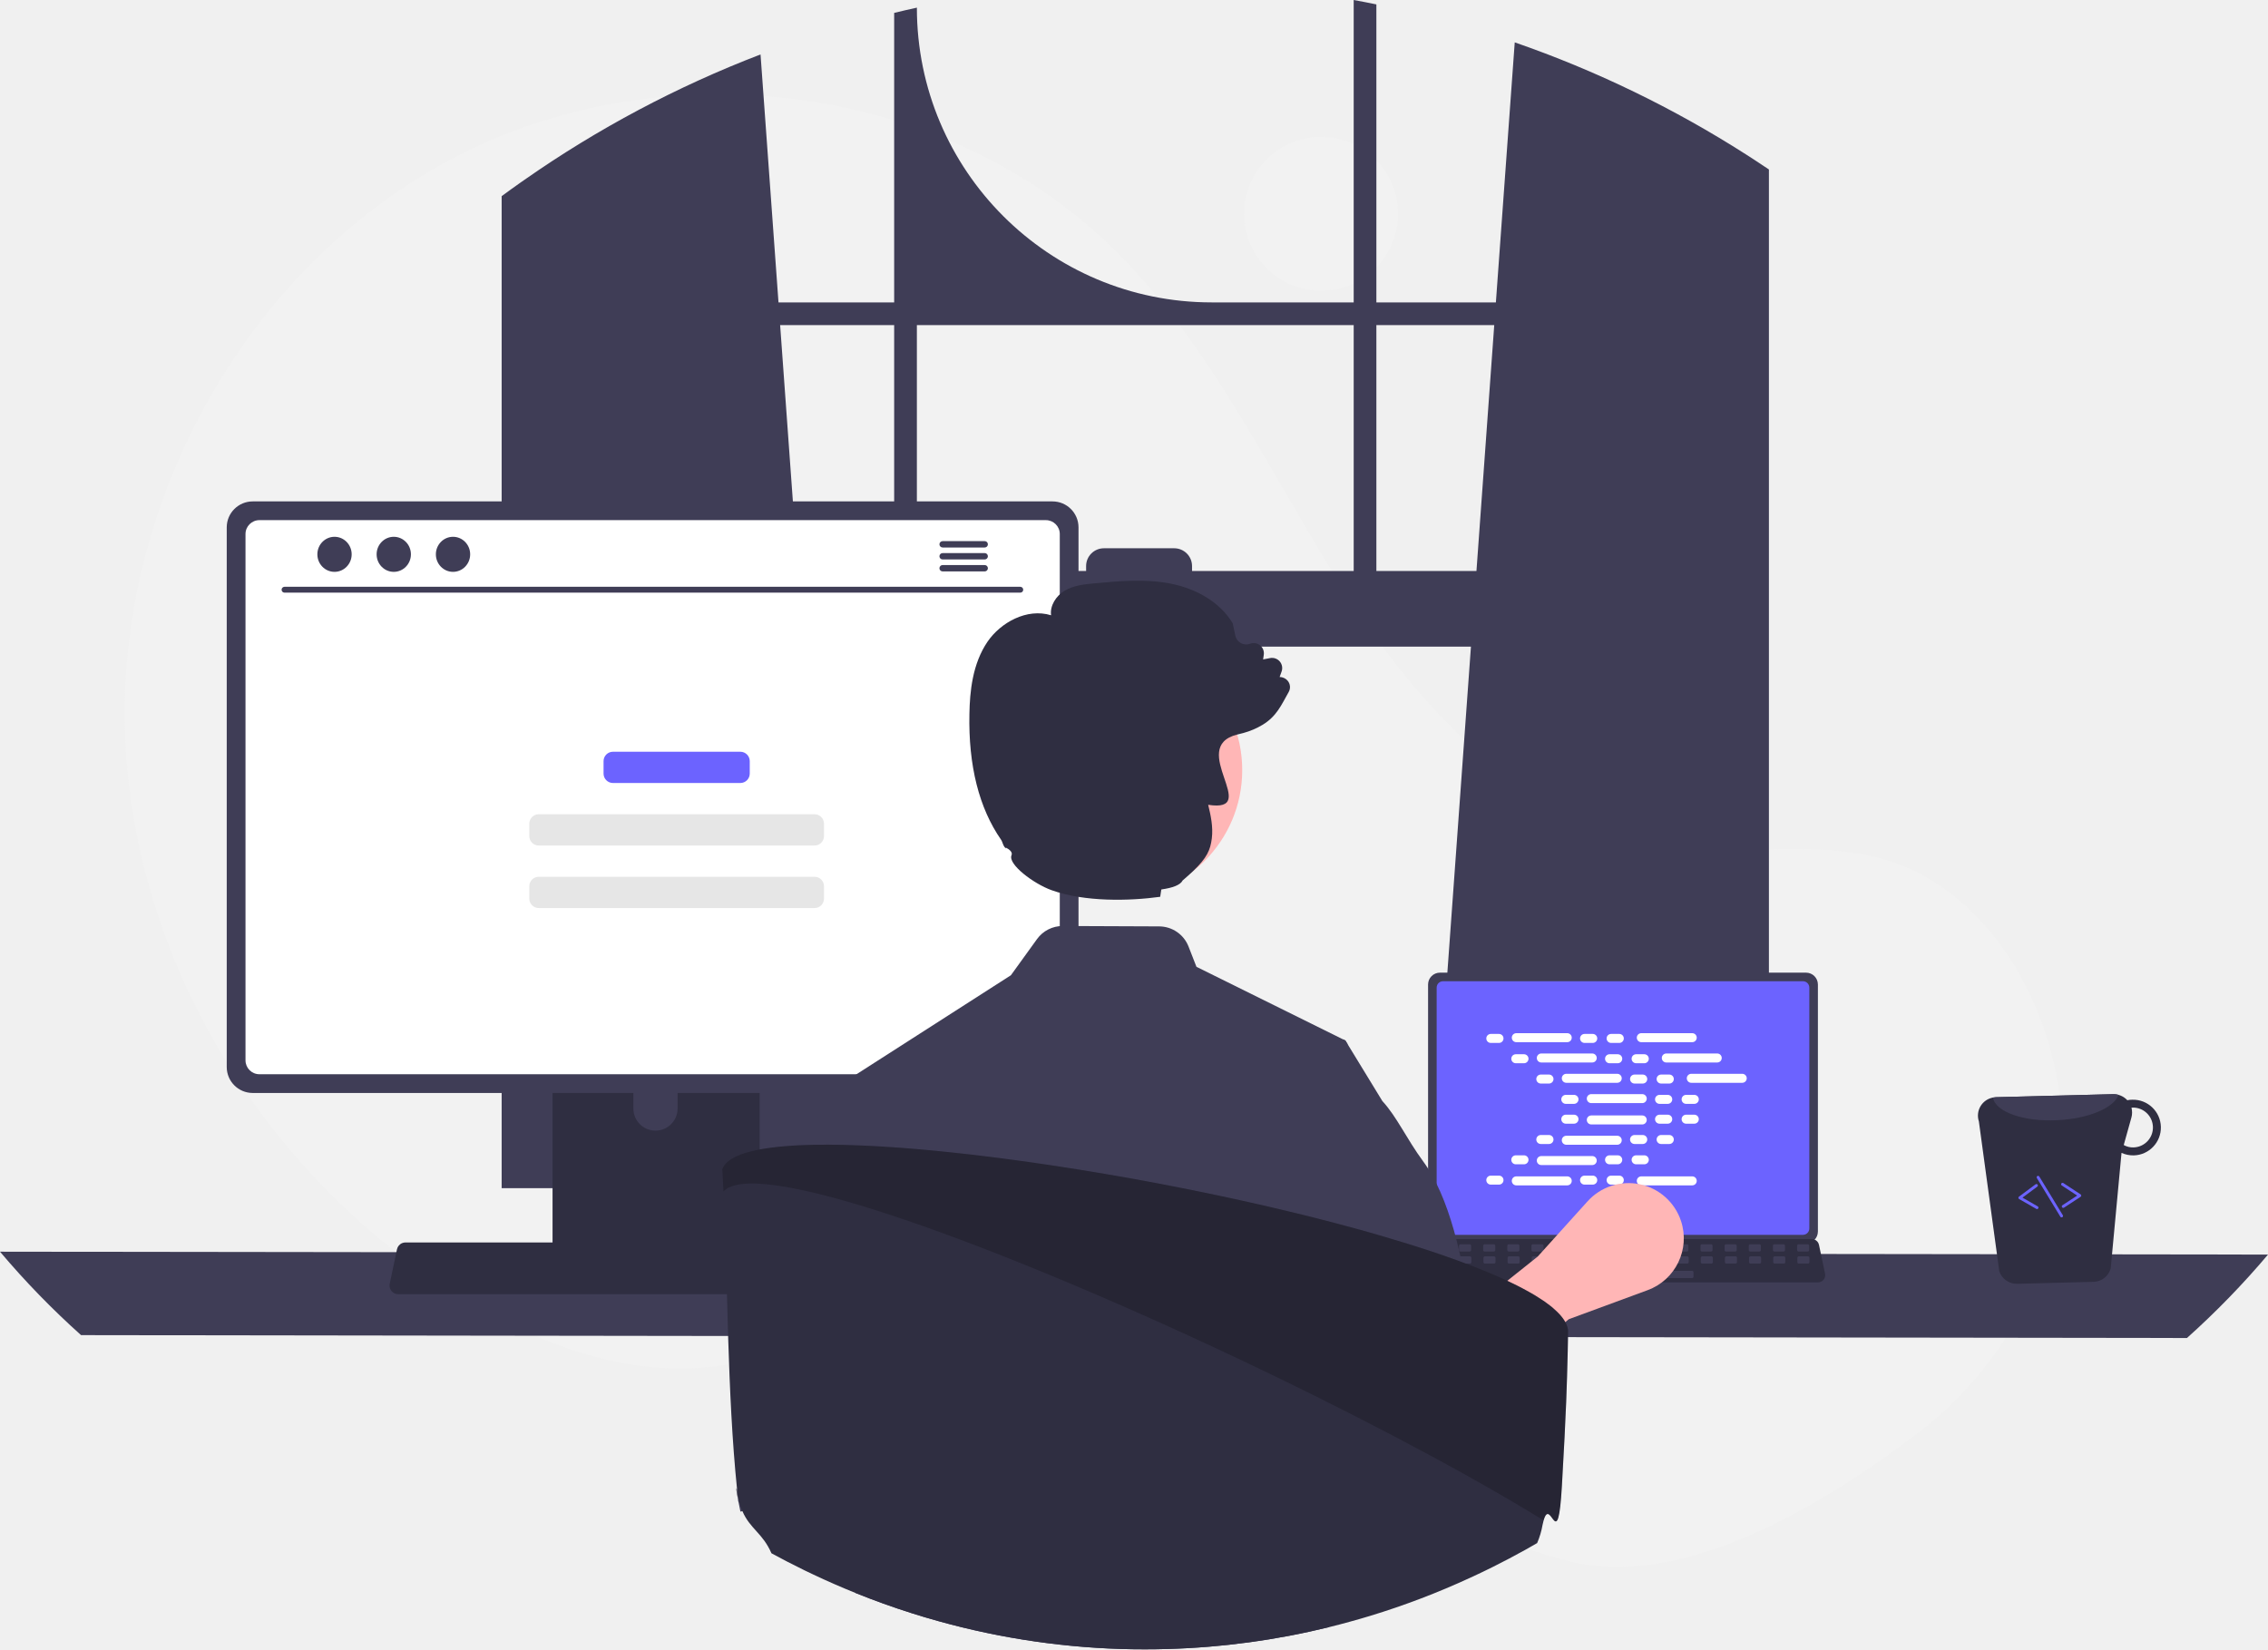
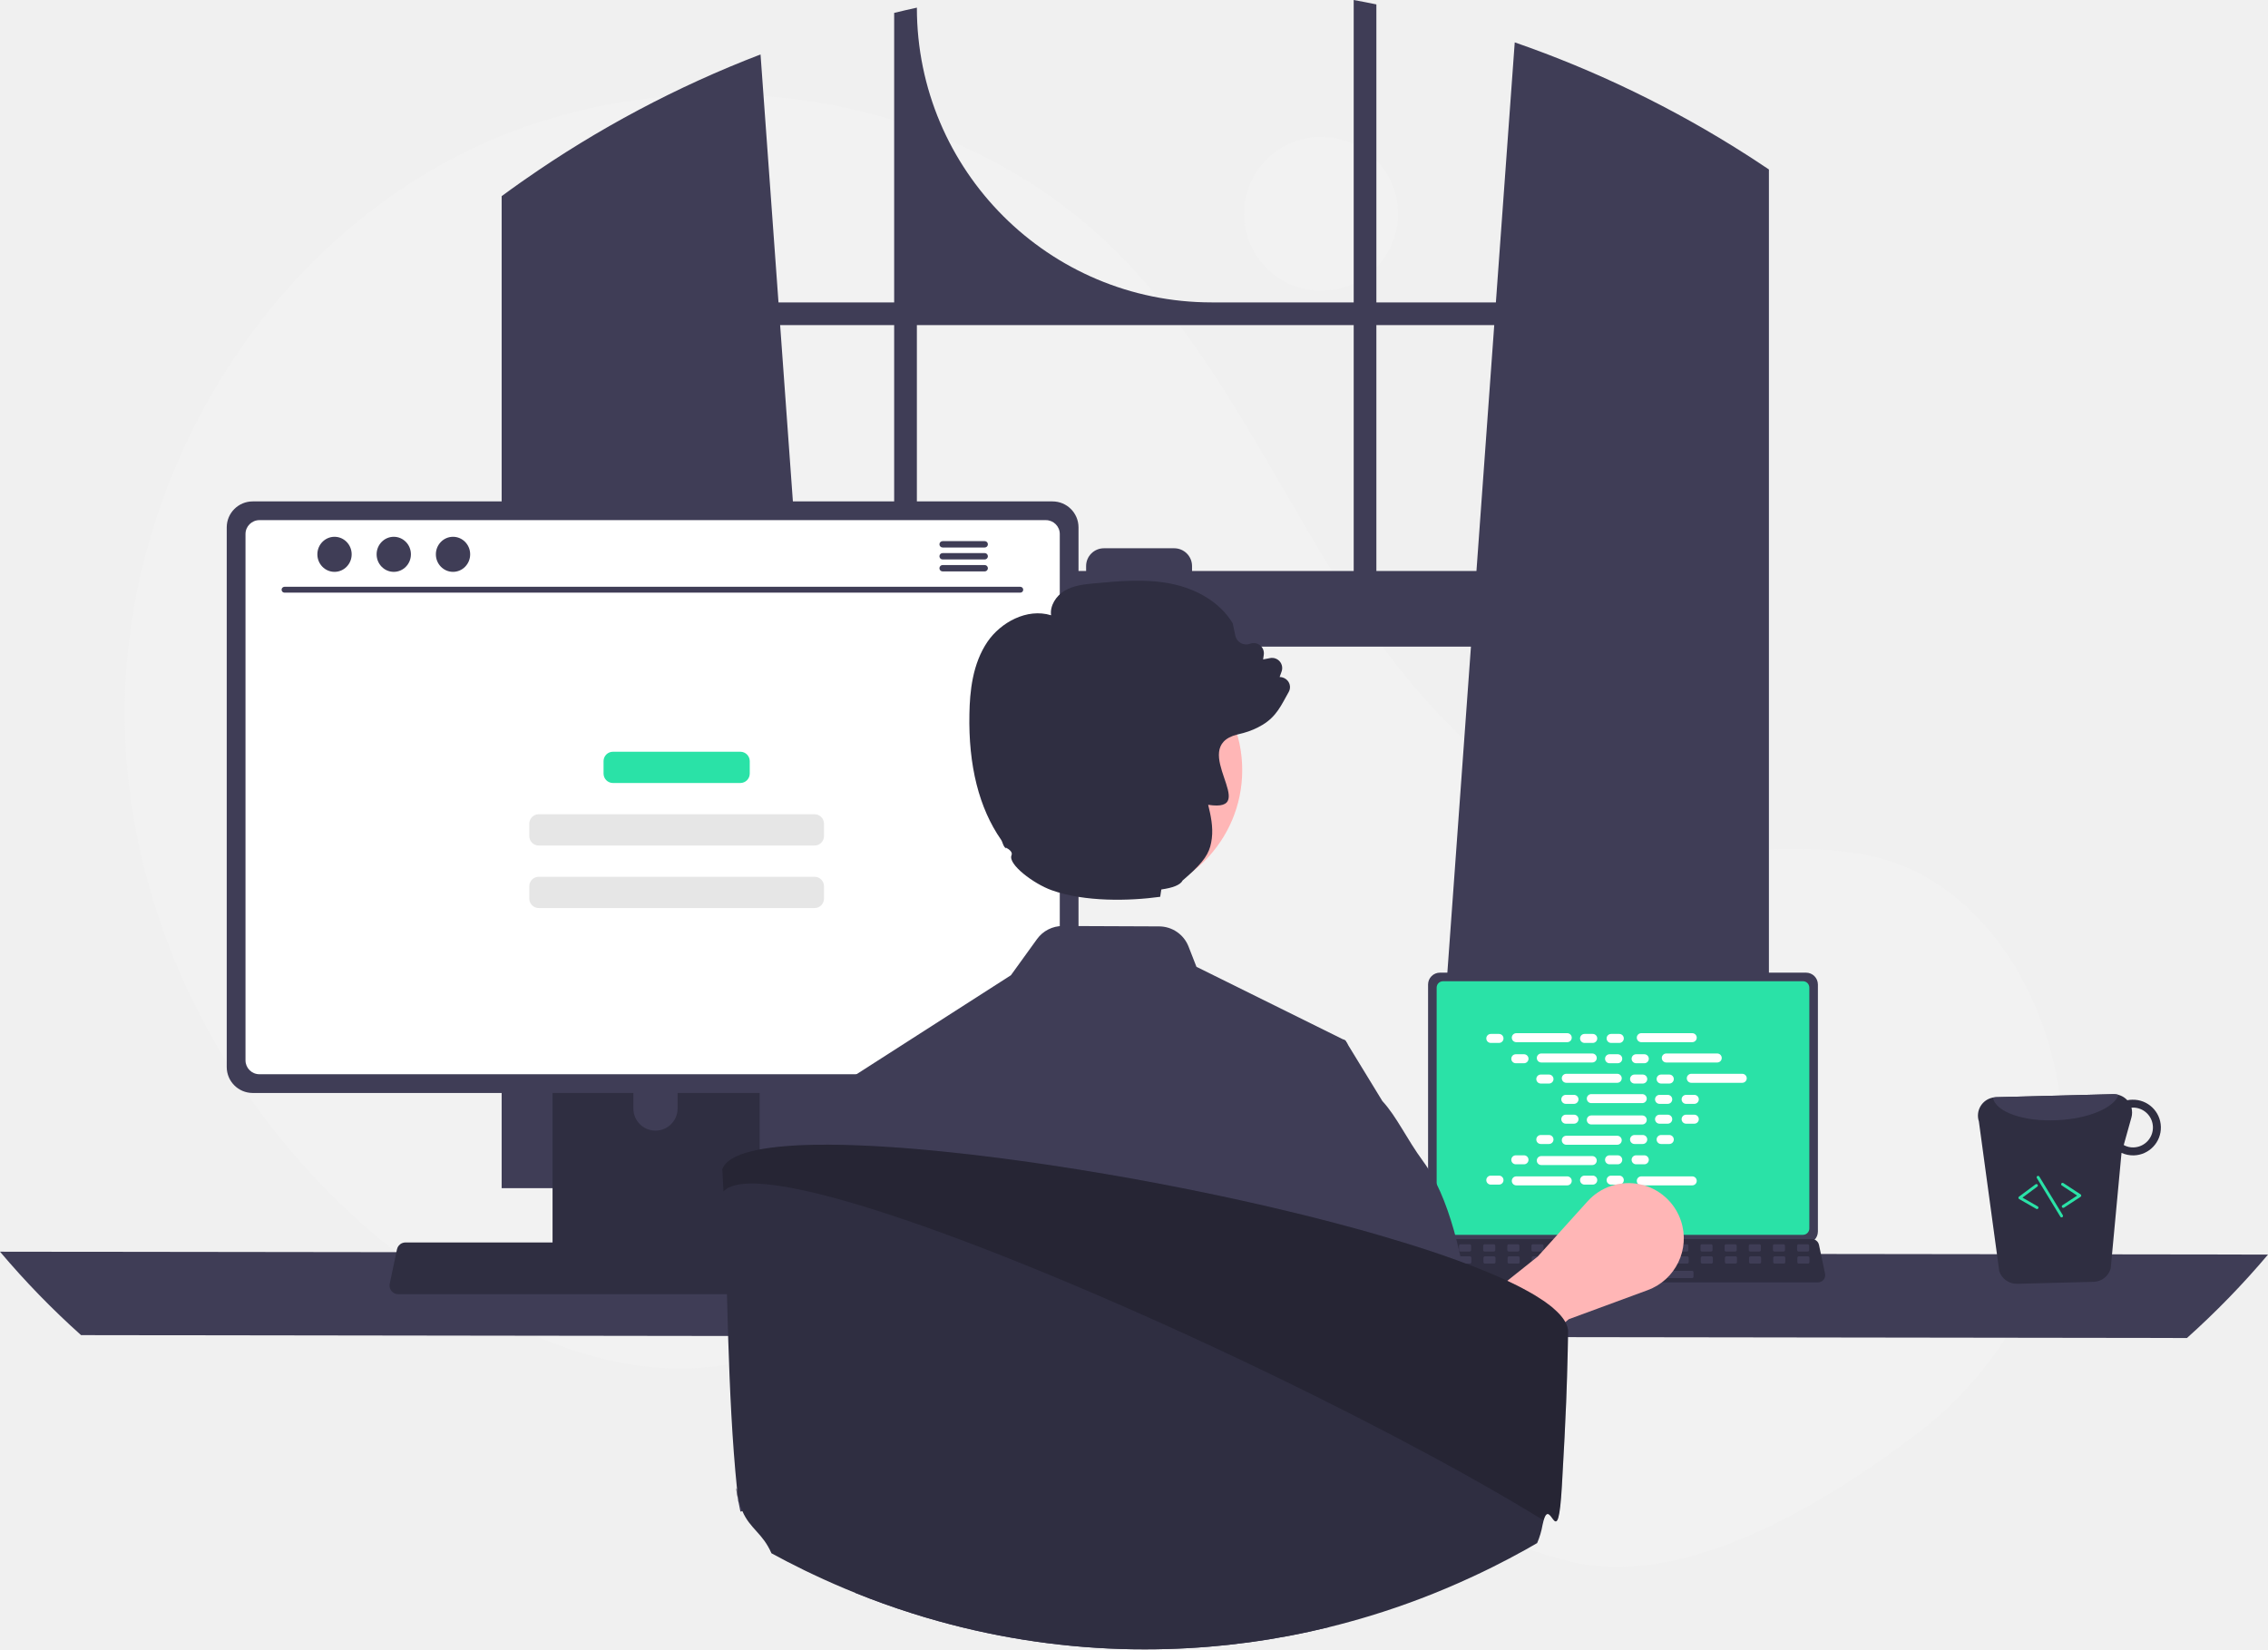
<svg xmlns="http://www.w3.org/2000/svg" data-name="Layer 1" width="786.82" height="572.258" viewBox="0 0 786.82 572.258">
  <circle cx="458.321" cy="74.182" r="26.701" fill="#f2f2f2" />
  <path d="M872.038,661.023c39.688-30.229,58.644-81.025,46.776-129.482q-.442-1.806-.934-3.604c-7.867-28.763-27.332-56.101-55.7-65.291-23.82-7.717-49.82-1.783-74.669-4.851-48.781-6.024-86.601-45.494-113.211-86.819-26.611-41.325-47.062-87.583-82.422-121.724-58.285-56.275-153.362-68.391-225.627-31.76C293.987,254.121,247.955,335.391,249.918,416.386c1.963,80.995,50.046,158.432,119.875,199.517,25.652,15.093,55.321,25.785,84.848,22.044,25.62-3.246,48.899-17.013,74.399-21.1,40.091-6.426,79.927,11.701,114.603,32.824,34.676,21.123,68.17,46.16,107.574,55.952C789.478,715.131,836.881,687.801,872.038,661.023Z" transform="translate(-206.59 -163.8711)" fill="#f2f2f2" />
  <path d="M815.016,219.191c-.87-.58-1.75-1.13-2.62-1.69a380.24,380.24,0,0,0-80.31-38.93l-6.54,90.22h-41.46v-103.39c-2.61-.54-5.24-1.05-7.87-1.53v104.92H626.946A102.27,102.27,0,0,1,524.676,166.521v-0c-2.64.57-5.26,1.18-7.88,1.83v100.44h-40.13l-6.23-86.03a380.858,380.858,0,0,0-81.94,43.53c-.44.3-.88.61-1.31.91-2.21,1.55-4.39,3.13-6.56,4.73v344.19h118.27l-2.09-28.95-11.5-158.95h231.59l-11.5,158.95-2.09,28.95h116.96v-353.45Q817.656,220.901,815.016,219.191Zm-298.22,142.78h-33.39l-6.17-85.3h39.56Zm159.42,0h-56.08v-1.69a6.18,6.18,0,0,0-6.19-6.18h-24.38a6.178,6.178,0,0,0-6.18,6.18v1.69h-58.71v-85.3h151.54Zm7.87,0v-85.3h40.89l-6.17,85.3Z" transform="translate(-206.59 -163.8711)" fill="#3f3d56" />
  <path d="M206.59,598.162a289.003,289.003,0,0,0,28.12,28.95l730.58,1a289.003,289.003,0,0,0,28.12-28.95Z" transform="translate(-206.59 -163.8711)" fill="#3f3d56" />
  <path d="M702.02,505.462v85.704a4.122,4.122,0,0,0,4.119,4.119H833.143a4.122,4.122,0,0,0,4.119-4.119v-85.704a4.124,4.124,0,0,0-4.119-4.115H706.139A4.124,4.124,0,0,0,702.02,505.462Z" transform="translate(-206.59 -163.8711)" fill="#3f3d56" />
-   <path d="M704.999,506.529V590.109a2.205,2.205,0,0,0,2.201,2.201H832.086a2.205,2.205,0,0,0,2.201-2.201V506.529a2.206,2.206,0,0,0-2.201-2.206H707.201A2.206,2.206,0,0,0,704.999,506.529Z" transform="translate(-206.59 -163.8711)" fill="#6c63ff" />
+   <path d="M704.999,506.529V590.109a2.205,2.205,0,0,0,2.201,2.201H832.086a2.205,2.205,0,0,0,2.201-2.201V506.529a2.206,2.206,0,0,0-2.201-2.206H707.201A2.206,2.206,0,0,0,704.999,506.529Z" transform="translate(-206.59 -163.8711)" fill="#2ae2a7" />
  <path d="M699.364,607.881a2.47,2.47,0,0,0,1.943.93H837.299a2.502,2.502,0,0,0,2.446-3.016l-2.111-10.027a2.507,2.507,0,0,0-1.558-1.818,2.425,2.425,0,0,0-.888-.168H703.41a2.424,2.424,0,0,0-.888.168,2.507,2.507,0,0,0-1.558,1.818l-2.111,10.027A2.501,2.501,0,0,0,699.364,607.881Z" transform="translate(-206.59 -163.8711)" fill="#2f2e41" />
  <rect x="830.034" y="595.588" width="4.188" height="2.513" rx="0.488" transform="translate(1457.666 1029.819) rotate(-180)" fill="#3f3d56" />
  <rect x="821.657" y="595.588" width="4.188" height="2.513" rx="0.488" transform="translate(1440.912 1029.819) rotate(-180)" fill="#3f3d56" />
  <rect x="813.28" y="595.588" width="4.188" height="2.513" rx="0.488" transform="translate(1424.158 1029.819) rotate(-180)" fill="#3f3d56" />
  <rect x="804.903" y="595.588" width="4.188" height="2.513" rx="0.488" transform="translate(1407.404 1029.819) rotate(-180)" fill="#3f3d56" />
  <rect x="796.526" y="595.588" width="4.188" height="2.513" rx="0.488" transform="translate(1390.65 1029.819) rotate(-180)" fill="#3f3d56" />
  <rect x="788.149" y="595.588" width="4.188" height="2.513" rx="0.488" transform="translate(1373.896 1029.819) rotate(-180)" fill="#3f3d56" />
  <rect x="779.772" y="595.588" width="4.188" height="2.513" rx="0.488" transform="translate(1357.142 1029.819) rotate(-180)" fill="#3f3d56" />
  <rect x="771.395" y="595.588" width="4.188" height="2.513" rx="0.488" transform="translate(1340.388 1029.819) rotate(-180)" fill="#3f3d56" />
  <rect x="763.018" y="595.588" width="4.188" height="2.513" rx="0.488" transform="translate(1323.634 1029.819) rotate(-180)" fill="#3f3d56" />
  <rect x="754.641" y="595.588" width="4.188" height="2.513" rx="0.488" transform="translate(1306.88 1029.819) rotate(-180)" fill="#3f3d56" />
  <rect x="746.264" y="595.588" width="4.188" height="2.513" rx="0.488" transform="translate(1290.126 1029.819) rotate(-180)" fill="#3f3d56" />
  <rect x="737.887" y="595.588" width="4.188" height="2.513" rx="0.488" transform="translate(1273.372 1029.819) rotate(-180)" fill="#3f3d56" />
  <rect x="729.51" y="595.588" width="4.188" height="2.513" rx="0.488" transform="translate(1256.618 1029.819) rotate(-180)" fill="#3f3d56" />
  <rect x="721.133" y="595.588" width="4.188" height="2.513" rx="0.488" transform="translate(1239.865 1029.819) rotate(-180)" fill="#3f3d56" />
  <rect x="712.756" y="595.588" width="4.188" height="2.513" rx="0.488" transform="translate(1223.111 1029.819) rotate(-180)" fill="#3f3d56" />
  <rect x="704.379" y="595.588" width="4.188" height="2.513" rx="0.488" transform="translate(1206.357 1029.819) rotate(-180)" fill="#3f3d56" />
  <rect x="830.133" y="599.777" width="4.188" height="2.513" rx="0.488" transform="translate(1457.864 1038.196) rotate(-180)" fill="#3f3d56" />
  <rect x="821.756" y="599.777" width="4.188" height="2.513" rx="0.488" transform="translate(1441.11 1038.196) rotate(-180)" fill="#3f3d56" />
  <rect x="813.379" y="599.777" width="4.188" height="2.513" rx="0.488" transform="translate(1424.356 1038.196) rotate(-180)" fill="#3f3d56" />
  <rect x="805.002" y="599.777" width="4.188" height="2.513" rx="0.488" transform="translate(1407.602 1038.196) rotate(-180)" fill="#3f3d56" />
  <rect x="796.625" y="599.777" width="4.188" height="2.513" rx="0.488" transform="translate(1390.848 1038.196) rotate(-180)" fill="#3f3d56" />
  <rect x="788.248" y="599.777" width="4.188" height="2.513" rx="0.488" transform="translate(1374.094 1038.196) rotate(-180)" fill="#3f3d56" />
  <rect x="779.871" y="599.777" width="4.188" height="2.513" rx="0.488" transform="translate(1357.34 1038.196) rotate(-180)" fill="#3f3d56" />
  <rect x="771.494" y="599.777" width="4.188" height="2.513" rx="0.488" transform="translate(1340.586 1038.196) rotate(-180)" fill="#3f3d56" />
  <rect x="763.117" y="599.777" width="4.188" height="2.513" rx="0.488" transform="translate(1323.832 1038.196) rotate(-180)" fill="#3f3d56" />
  <rect x="754.74" y="599.777" width="4.188" height="2.513" rx="0.488" transform="translate(1307.078 1038.196) rotate(-180)" fill="#3f3d56" />
  <rect x="746.363" y="599.777" width="4.188" height="2.513" rx="0.488" transform="translate(1290.324 1038.196) rotate(-180)" fill="#3f3d56" />
  <rect x="737.986" y="599.777" width="4.188" height="2.513" rx="0.488" transform="translate(1273.57 1038.196) rotate(-180)" fill="#3f3d56" />
  <rect x="729.609" y="599.777" width="4.188" height="2.513" rx="0.488" transform="translate(1256.816 1038.196) rotate(-180)" fill="#3f3d56" />
  <rect x="721.232" y="599.777" width="4.188" height="2.513" rx="0.488" transform="translate(1240.062 1038.196) rotate(-180)" fill="#3f3d56" />
  <rect x="712.855" y="599.777" width="4.188" height="2.513" rx="0.488" transform="translate(1223.309 1038.196) rotate(-180)" fill="#3f3d56" />
  <rect x="704.478" y="599.777" width="4.188" height="2.513" rx="0.488" transform="translate(1206.555 1038.196) rotate(-180)" fill="#3f3d56" />
  <rect x="760.604" y="604.803" width="33.508" height="2.513" rx="0.488" transform="translate(1348.126 1048.248) rotate(-180)" fill="#3f3d56" />
  <rect x="515.631" y="358.737" width="5.966" height="3.122" rx="1.561" fill="#fff" />
  <rect x="548.154" y="358.737" width="5.966" height="3.122" rx="1.561" fill="#fff" />
  <rect x="557.369" y="358.737" width="5.966" height="3.122" rx="1.561" fill="#fff" />
  <rect x="524.477" y="358.477" width="20.796" height="3.122" rx="1.561" fill="#fff" />
  <rect x="567.841" y="358.477" width="20.796" height="3.122" rx="1.561" fill="#fff" />
  <rect x="524.304" y="365.784" width="5.966" height="3.122" rx="1.561" fill="#fff" />
  <rect x="556.827" y="365.784" width="5.966" height="3.122" rx="1.561" fill="#fff" />
  <rect x="566.042" y="365.784" width="5.966" height="3.122" rx="1.561" fill="#fff" />
  <rect x="533.15" y="365.523" width="20.796" height="3.122" rx="1.561" fill="#fff" />
  <rect x="576.514" y="365.523" width="20.796" height="3.122" rx="1.561" fill="#fff" />
  <rect x="532.977" y="372.83" width="5.966" height="3.122" rx="1.561" fill="#fff" />
  <rect x="565.5" y="372.83" width="5.966" height="3.122" rx="1.561" fill="#fff" />
  <rect x="574.715" y="372.83" width="5.966" height="3.122" rx="1.561" fill="#fff" />
  <rect x="541.823" y="372.57" width="20.796" height="3.122" rx="1.561" fill="#fff" />
  <rect x="585.187" y="372.57" width="20.796" height="3.122" rx="1.561" fill="#fff" />
  <rect x="541.649" y="379.877" width="5.966" height="3.122" rx="1.561" fill="#fff" />
  <rect x="574.172" y="379.877" width="5.966" height="3.122" rx="1.561" fill="#fff" />
  <rect x="583.387" y="379.877" width="5.966" height="3.122" rx="1.561" fill="#fff" />
  <rect x="550.496" y="379.617" width="20.796" height="3.122" rx="1.561" fill="#fff" />
  <rect x="548.154" y="407.898" width="5.966" height="3.122" rx="1.561" fill="#fff" />
  <rect x="557.369" y="407.898" width="5.966" height="3.122" rx="1.561" fill="#fff" />
  <rect x="567.841" y="408.158" width="20.796" height="3.122" rx="1.561" fill="#fff" />
  <rect x="515.631" y="407.898" width="5.966" height="3.122" rx="1.561" fill="#fff" />
  <rect x="524.477" y="408.158" width="20.796" height="3.122" rx="1.561" fill="#fff" />
  <rect x="524.304" y="400.851" width="5.966" height="3.122" rx="1.561" fill="#fff" />
  <rect x="556.827" y="400.851" width="5.966" height="3.122" rx="1.561" fill="#fff" />
  <rect x="566.042" y="400.851" width="5.966" height="3.122" rx="1.561" fill="#fff" />
  <rect x="533.15" y="401.111" width="20.796" height="3.122" rx="1.561" fill="#fff" />
  <rect x="532.977" y="393.804" width="5.966" height="3.122" rx="1.561" fill="#fff" />
  <rect x="565.5" y="393.804" width="5.966" height="3.122" rx="1.561" fill="#fff" />
  <rect x="574.715" y="393.804" width="5.966" height="3.122" rx="1.561" fill="#fff" />
  <rect x="541.823" y="394.064" width="20.796" height="3.122" rx="1.561" fill="#fff" />
  <rect x="541.649" y="386.758" width="5.966" height="3.122" rx="1.561" fill="#fff" />
  <rect x="574.172" y="386.758" width="5.966" height="3.122" rx="1.561" fill="#fff" />
  <rect x="583.387" y="386.758" width="5.966" height="3.122" rx="1.561" fill="#fff" />
  <rect x="550.496" y="387.018" width="20.796" height="3.122" rx="1.561" fill="#fff" />
  <path d="M711.507,654.353l-13.35-21.102,41.902-33.403,17.295-19.161a19.161,19.161,0,0,1,32.418,6.828h0a19.161,19.161,0,0,1-11.57,23.991l-27.349,10.075Z" transform="translate(-206.59 -163.8711)" fill="#ffb6b6" />
  <path d="M398.28,501.352v102.56h71.85v-102.56a3.448,3.448,0,0,0-2.43-3.3,3.175,3.175,0,0,0-1.03-.16H401.75A3.463,3.463,0,0,0,398.28,501.352Zm28.04,35.24a7.67,7.67,0,0,1,15.34,0v11.9a7.67,7.67,0,0,1-15.34,0Z" transform="translate(-206.59 -163.8711)" fill="#2f2e41" />
  <path d="M398.06,600.632v9.89a1.946,1.946,0,0,0,1.93,1.94h68.43a1.94,1.94,0,0,0,1.93-1.94v-9.89Z" transform="translate(-206.59 -163.8711)" fill="#3f3d56" />
  <path d="M285.25,346.832V534.092a9.007,9.007,0,0,0,9,9h277.5a9.007,9.007,0,0,0,9-9V346.832a9.011,9.011,0,0,0-9-8.99H294.25A9.012,9.012,0,0,0,285.25,346.832Z" transform="translate(-206.59 -163.8711)" fill="#3f3d56" />
  <path d="M291.76,349.162v182.62a4.818,4.818,0,0,0,4.81,4.81H569.44a4.818,4.818,0,0,0,4.81-4.81v-182.62a4.82,4.82,0,0,0-4.81-4.82H296.57A4.821,4.821,0,0,0,291.76,349.162Z" transform="translate(-206.59 -163.8711)" fill="#fff" />
  <path d="M342.4,611.792a2.948,2.948,0,0,0,2.32,1.11h162.34a2.987,2.987,0,0,0,2.92-3.6l-2.52-11.97a2.993,2.993,0,0,0-1.86-2.17,2.895,2.895,0,0,0-1.06-.2H347.23a2.894,2.894,0,0,0-1.06.2,2.992,2.992,0,0,0-1.86,2.17l-2.52,11.97A2.985,2.985,0,0,0,342.4,611.792Z" transform="translate(-206.59 -163.8711)" fill="#2f2e41" />
  <path d="M560.585,369.499H305.261a1.016,1.016,0,0,1,0-2.031H560.585a1.016,1.016,0,0,1,0,2.031Z" transform="translate(-206.59 -163.8711)" fill="#3f3d56" />
  <ellipse cx="116.051" cy="192.33" rx="5.95" ry="6.083" fill="#3f3d56" />
  <ellipse cx="136.607" cy="192.33" rx="5.95" ry="6.083" fill="#3f3d56" />
  <ellipse cx="157.163" cy="192.33" rx="5.95" ry="6.083" fill="#3f3d56" />
  <path d="M548.206,351.622h-14.6a1.105,1.105,0,0,0,0,2.21h14.6a1.105,1.105,0,0,0,0-2.21Z" transform="translate(-206.59 -163.8711)" fill="#3f3d56" />
  <path d="M548.206,355.772h-14.6a1.105,1.105,0,0,0,0,2.21h14.6a1.105,1.105,0,0,0,0-2.21Z" transform="translate(-206.59 -163.8711)" fill="#3f3d56" />
  <path d="M548.206,359.922h-14.6a1.105,1.105,0,0,0,0,2.21h14.6a1.105,1.105,0,0,0,0-2.21Z" transform="translate(-206.59 -163.8711)" fill="#3f3d56" />
  <path d="M900.186,604.972a6.416,6.416,0,0,0,6.183,4.331l26.492-.682a6.329,6.329,0,0,0,5.981-4.657l3.749-40.087a9.794,9.794,0,0,0,4.238.871,9.661,9.661,0,1,0-.485-19.317,8.184,8.184,0,0,0-1.736.181,6.548,6.548,0,0,0-4.874-2.103l-40.751,1.052a5.853,5.853,0,0,0-1.005.125,6.365,6.365,0,0,0-4.873,8.265Zm43.173-43.817,2.668-9.553a6.506,6.506,0,0,0,.02-3.375c.129-0.0.244-.062.373-.062a6.91,6.91,0,0,1,.324,13.817A6.505,6.505,0,0,1,943.359,561.156Z" transform="translate(-206.59 -163.8711)" fill="#2f2e41" />
  <path d="M897.978,544.686c.868,4.964,10.629,8.454,22.366,7.847,10.793-.497,19.617-4.287,21.234-8.778a6.025,6.025,0,0,0-1.844-.246l-40.751,1.052A5.853,5.853,0,0,0,897.978,544.686Z" transform="translate(-206.59 -163.8711)" fill="#3f3d56" />
-   <path d="M922.494,582.944a.497.497,0,0,0,.151-.066l5.753-3.766a.499.499,0,0,0,0-.836l-5.98-3.917a.5.5,0,1,0-.548.836l5.341,3.498-5.114,3.348a.5.5,0,0,0,.396.903Z" transform="translate(-206.59 -163.8711)" fill="#6c63ff" />
-   <path d="M913.408,583.363a.5.5,0,0,0,.126-.918l-5.303-3.04,5.126-3.807a.5.5,0,1,0-.596-.802l-5.739,4.263a.5.5,0,0,0,.049.835l5.965,3.42A.5.5,0,0,0,913.408,583.363Z" transform="translate(-206.59 -163.8711)" fill="#6c63ff" />
-   <path d="M921.922,586.244a.482.482,0,0,0,.137-.058.5.5,0,0,0,.168-.687l-8.155-13.408a.5.5,0,0,0-.854.521l8.155,13.408A.5.5,0,0,0,921.922,586.244Z" transform="translate(-206.59 -163.8711)" fill="#6c63ff" />
-   <rect x="209.385" y="260.827" width="50.719" height="10.846" rx="3.264" fill="#6c63ff" />
+   <path d="M922.494,582.944a.497.497,0,0,0,.151-.066l5.753-3.766a.499.499,0,0,0,0-.836l-5.98-3.917a.5.5,0,1,0-.548.836l5.341,3.498-5.114,3.348a.5.5,0,0,0,.396.903Z" transform="translate(-206.59 -163.8711)" fill="#2ae2a7" />
+   <path d="M913.408,583.363a.5.5,0,0,0,.126-.918l-5.303-3.04,5.126-3.807a.5.5,0,1,0-.596-.802l-5.739,4.263a.5.5,0,0,0,.049.835l5.965,3.42A.5.5,0,0,0,913.408,583.363Z" transform="translate(-206.59 -163.8711)" fill="#2ae2a7" />
+   <path d="M921.922,586.244a.482.482,0,0,0,.137-.058.5.5,0,0,0,.168-.687l-8.155-13.408a.5.5,0,0,0-.854.521l8.155,13.408A.5.5,0,0,0,921.922,586.244Z" transform="translate(-206.59 -163.8711)" fill="#2ae2a7" />
+   <rect x="209.385" y="260.827" width="50.719" height="10.846" rx="3.264" fill="#2ae2a7" />
  <rect x="183.626" y="282.519" width="102.236" height="10.846" rx="3.264" fill="#e6e6e6" />
  <rect x="183.626" y="304.21" width="102.236" height="10.846" rx="3.264" fill="#e6e6e6" />
  <path d="M497.301,540.717l.217.684.011.023,6.525,19.838,7.506,22.861,14.123,42.961.137,6.673v.023l1.049,53.684-2.909,7.278,3.274,11.932s-1.506-18.037-9.582-7.679c-4.574,5.886-9.925,11.91-14.317,17.556q9.6,3.884,19.507,7.027c1.426.456,2.863.89,4.301,1.323q.462.137.924.274a266.863,266.863,0,0,0,67.351,10.826c1.186.034,2.35.057,3.479.08.399.011.787.023,1.175.023,1.278.011,2.544.023,3.822.023q3.867,0,7.7-.114a266.853,266.853,0,0,0,56.091-7.586c-.125-7.586-.468-16.45-.958-25.918-.228-4.643-5.35-9.674-5.658-14.533-.217-3.65,4.381-7.084,4.141-10.792-1.551-22.827-3.491-14.064-4.928-30.229q-.222-2.379-.411-4.552c-.924-10.381-1.563-16.872-1.563-16.872l6.137-38.683,9.639-60.734-.742-1.221-.833-.411-50.844-25.165-2.761-7.073a10.979,10.979,0,0,0-10.141-6.947l-33.493-.137a10.931,10.931,0,0,0-8.909,4.529l-9.069,12.56Z" transform="translate(-206.59 -163.8711)" fill="#3f3d56" />
  <path d="M533.407,617.525,525.82,633.758l-5.179,11.088-8.909,46.646-4.46,4.734L503.45,679.467l-39.998,8.881c-1.312-7.29-.351.247-1.161-7.75.228-.228.468-.456.707-.685.639-.593,1.175-1.152,1.164-1.688-.456-27.584.913-74.526,12.343-102.966a60.053,60.053,0,0,1,7.027-13.107c.228-.308.445-.616.662-.924,5.27-7.381,8.601-14.647,13.324-19.815v-.011a.53.53,0,0,0,.08-.08.157.157,0,0,0,.046-.034l32.443-17.203,1.392,39.105.992,28.109Z" transform="translate(-206.59 -163.8711)" fill="#3f3d56" />
  <path d="M650.391,622.135l9.476,20.275,3.307,7.061,8.907,46.642,4.446,4.723,3.83-16.755,1.8-.369,32.459-6.722,9.461,30.046a17.984,17.984,0,0,0-3.261-22.506c-.646-.585-1.184-1.154-1.169-1.692.538-32.443-1.446-91.684-19.367-116.066-5.692-7.738-9.107-15.445-14.076-20.829-.015-.015-.015-.031-.031-.031L674.081,526.114l-.738-1.215-.831-.415Z" transform="translate(-206.59 -163.8711)" fill="#3f3d56" />
  <circle id="a657ec4b-47ce-4d2a-9c58-81a811696ca9" data-name="Ellipse 5" cx="386.397" cy="267.201" r="44.558" fill="#ffb6b6" />
  <path d="M653.212,399.948a3.759,3.759,0,0,0-2.69-1.19l.67-1.86a3.528,3.528,0,0,0-3.96-4.7l-2.44.47.23-1.63a3.534,3.534,0,0,0-4.73-3.82,3.766,3.766,0,0,1-3.24-.23,3.846,3.846,0,0,1-1.92-2.61l-.85-4.1-.09-.22c-4.14-6.9-12.1-11.92-21.84-13.76-8.67-1.65-17.56-.81-26.13-.02-3.4.32-7.24.68-10.44,2.64-2.72,1.68-5.02,5.04-4.55,8.43-8.45-2.59-17.51,2.58-22,9.1-5.32,7.76-6.19,17.48-6.33,25.08-.38,17.98,3.33,32.69,11,43.73.56.8.7,2.47,1.81,3.03l-.23-.37c1.24.62,2.5,1.62,2.03,2.69-1.35,3.08,7.62,9.89,13.94,12.14,11.53,4.11,26.86,3.76,37.64,2.28l.38-2.55c3.89-.53,6.63-1.54,7.4-3.12,1.36-1.16,2.52-2.2,3.53-3.16l.01-.01c.02-.02.06-.05.08-.07,4.87-4.67,6-7.33,6.51-11.38.49-3.97-.38-8-1.27-11.63,18.74,2.9-7.38-19.96,10.08-24.38a5.434,5.434,0,0,1,.61-.15c.51-.12,1.02-.24,1.51-.38a26.448,26.448,0,0,0,6.72-2.87c4.88-2.97,6.49-6.91,9.01-11.35A3.427,3.427,0,0,0,653.212,399.948Z" transform="translate(-206.59 -163.8711)" fill="#2f2e41" />
  <path d="M750.582,625.308c-.01,1.75-.03,4.2-.11,7.23q-.015.63-.03,1.29c-.13,5.57-.26,10.24-.47,15.43-.01.36-.02.71-.04,1.07-.28,7.24-.72,15.67-1.48,29.02-1.41,24.66-3.87,3.39-6.34,12.04-.12.43-.25.94-.37,1.54a27.916,27.916,0,0,1-1.88,6.33c-1.31.78-2.66,1.53-3.99,2.28-3.79,2.11-7.64,4.14-11.52,6.07-2.18,1.08-4.37,2.14-6.57,3.16-.35.16-.69.32-1.03.47a270.887,270.887,0,0,1-34.75,13.26c-2.32.7-4.63,1.38-6.97,2.01-2.44.68-4.88,1.32-7.35,1.92a266.893,266.893,0,0,1-56.09,7.59c-2.55.08-5.12.11-7.7.11-1.28,0-2.54-.01-3.82-.02-.39,0-.78-.01-1.17-.02-1.13-.03-2.3-.05-3.48-.08a266.663,266.663,0,0,1-67.35-10.83l-.93-.27c-1.44-.44-2.87-.87-4.3-1.33q-9.9-3.135-19.51-7.02-7.335-2.955-14.5-6.34a.339.339,0,0,1-.12-.06c-1-.46-2.01-.94-3.01-1.43-.13-.07-.27-.14-.41-.21q-5.595-2.73-11.07-5.72c-3.07-7.05-7.39-8.4-10.07-14.6a25.874,25.874,0,0,1-1.68-5.74c0-.02-.01-.04-.01-.07.28,3.72-1.19-6.6-.01-.04-.01-.12-.02-.25-.03-.4-.03-.36-.07-.8-.13-1.35-3.43-33.49-3.21-71.79-4.7-103.35q-.15-3.06-.31-5.86c-.03-.62-.07-1.23-.11-1.83.07-.18.15-.37.24-.55a1.002,1.002,0,0,1,.07-.15,1.623,1.623,0,0,1,.1-.18c.02-.03.05-.07.07-.1a.917.917,0,0,1,.05-.1c.09-.14.19-.29.3-.43.05-.06.09-.11.14-.16a.808.808,0,0,1,.12-.14.637.637,0,0,1,.11-.13c.04-.04.08-.09.13-.14a.302.302,0,0,1,.08-.08,2.033,2.033,0,0,1,.26-.25,9.624,9.624,0,0,1,1.14-.9c.14-.09.29-.18.43-.28a19.135,19.135,0,0,1,3.17-1.52c.38-.14.76-.27,1.17-.41.15-.04.29-.09.44-.14.22-.07.44-.14.67-.19,1.14-.34,2.37-.63,3.7-.9.16-.03.33-.06.5-.1.24-.05.49-.09.74-.13.34-.06.69-.12,1.04-.18,2.97-.47,6.34-.82,10.06-1.05q.525-.03,1.05-.06c.41-.02.82-.04,1.24-.06.35-.02.71-.03,1.07-.04.35-.02.71-.03,1.08-.04,1.01-.03,2.05-.06,3.11-.08,3.02-.06,6.2-.04,9.54.03,1.55.04,3.13.08,4.75.15.11,0,.21.01.31.01,1.41.05,2.83.11,4.29.19,1.02.05,2.05.1,3.08.16.97.06,1.95.12,2.94.19.77.04,1.54.1,2.32.15.66.05,1.32.1,1.98.14l.9.06c.49.04.98.07,1.48.12,1.1.09,2.2.18,3.32.27,1.11.1,2.24.2,3.37.3s2.27.21,3.41.32c.12.01.23.02.34.03,1.04.11,2.08.21,3.13.32.24.02.49.04.73.07,1.001.101,2.022.218,3.032.326.31.033.618.066.929.1.791.086,1.572.161,2.368.254,1.05.12,2.12.23,3.16.37.81.09,1.62.18,2.43.28,1.27.15,2.56.31,3.85.48.49.06.98.12,1.47.19,3.68.46,7.4.97,11.18,1.5,5.73.81,11.55,1.69,17.41,2.64q8.805,1.425,17.71,3.01c1.5.27,3,.54,4.51.82q1.02.195,2.04.39c1.16.21,2.32.43,3.48.65,1.16.22,2.32.44,3.48.67,1.38.27,2.77.54,4.15.81,9.09,1.8,18.13,3.72,26.95,5.73,1.45.33,2.9.67,4.34,1q4.32,1.005,8.56,2.04c.78.18,1.55.37,2.32.56,1.92.48,3.84.96,5.73,1.45l.33.09c1.39.34,2.75.69,4.11,1.05q4.815,1.26,9.47,2.55,3.09.855,6.11,1.73c3.01.87,5.96,1.75,8.83,2.64.71.22,1.42.44,2.12.65,2.1.65,4.17,1.31,6.18,1.97,1.6.52,3.16,1.05,4.7,1.58q2.31.795,4.53,1.59c.95.34,1.89.7,2.83,1.04,1.35.5,2.68,1,3.98,1.5.4.15.79.31,1.18.46.25.11.49.2.73.3.47.19.95.37,1.41.56.47.18.93.37,1.39.57.45.18.91.37,1.35.56.45.18.89.37,1.33.57.37.15.73.31,1.08.47.71.31,1.42.62,2.11.94.34.16.68.31,1.02.47l.78.36c.11.06.22.11.33.16.25.12.51.25.76.37.58.27,1.15.56,1.71.83.75.38,1.48.76,2.18,1.13.71.38,1.4.76,2.06,1.13.11.06.21.12.32.18.15.08.3.17.45.25.51.29,1,.59,1.49.88.96.59,1.87,1.17,2.72,1.75.19.13.37.26.56.38.63.45,1.23.89,1.79,1.34,0,.01,0,.01.01.01.19.14.37.29.55.43.15.14.31.26.46.4.52.45,1,.88,1.44,1.32a5.667,5.667,0,0,1,.42.43,1.208,1.208,0,0,1,.16.16c.2.2.38.4.55.6a.553.553,0,0,1,.07.09c.24.28.46.56.67.84.1.14.21.28.3.42.12.17.24.35.34.52.09.14.17.29.25.43a7.257,7.257,0,0,1,.54,1.13,5.241,5.241,0,0,1,.27.82A5.844,5.844,0,0,1,750.582,625.308Z" transform="translate(-206.59 -163.8711)" fill="#2f2e41" />
  <path d="M750.582,625.308c-.01,1.75-.03,4.2-.11,7.23-.01.42-.03.85-.04,1.29-.1,4.25-.25,9.5-.46,15.43-.01.36-.02.71-.04,1.07-.28,7.24-.72,15.67-1.48,29.02-1.41,24.66-3.87,3.39-6.34,12.04-6.86-4.22-14.38-8.64-22.42-13.18q-2.175-1.23-4.39-2.47c-16.08-8.97-34.04-18.37-52.79-27.68-.74-.37-1.49-.74-2.23-1.1-42.95-21.23-89.83-41.88-127.81-55.66-7.33-2.66-14.33-5.06-20.91-7.17-13.86-4.43-25.84-7.53-35.06-8.87-9.6-1.4-16.23-.9-18.91,1.99q-.15-3.06-.31-5.86-.06-.93-.12-1.83c.062-.165.142-.322.22-.48.011-.023.019-.047.03-.07a1.002,1.002,0,0,1,.07-.15,1.623,1.623,0,0,1,.1-.18,1.06,1.06,0,0,1,.12-.2c.09-.14.19-.29.3-.43a3.483,3.483,0,0,1,.26-.3.637.637,0,0,1,.11-.13c.04-.04.08-.09.13-.14a.302.302,0,0,1,.08-.08,2.033,2.033,0,0,1,.26-.25,9.624,9.624,0,0,1,1.14-.9c.14-.09.29-.18.43-.28a19.135,19.135,0,0,1,3.17-1.52c.38-.14.76-.27,1.17-.41.15-.04.29-.09.44-.14.22-.07.44-.14.67-.19,1.14-.34,2.37-.63,3.7-.9.4-.08.82-.16,1.24-.23.34-.06.69-.12,1.04-.18,2.97-.47,6.34-.82,10.06-1.05q.525-.03,1.05-.06c.41-.02.82-.04,1.24-.06.35-.02.71-.03,1.07-.04.35-.02.71-.03,1.08-.04,1.01-.03,2.05-.06,3.11-.08,3.02-.05,6.2-.03,9.54.04,1.55.03,3.13.08,4.75.15.1,0,.21.01.31.01,1.41.04,2.84.11,4.29.18,1.02.05,2.05.1,3.08.16.97.06,1.95.12,2.94.19.77.04,1.54.1,2.32.15.66.05,1.32.1,1.98.14.79.06,1.58.12,2.38.18,1.1.09,2.2.18,3.32.27,1.11.1,2.24.2,3.37.3s2.27.21,3.41.32c.12.01.23.02.34.03,1.04.11,2.08.21,3.13.32q8.73.885,17.97,2.07,5.52.705,11.18,1.51c5.73.81,11.55,1.69,17.41,2.63q8.805,1.425,17.71,3.01c1.5.27,3,.54,4.51.82q2.76.51,5.52,1.04c1.16.22,2.32.44,3.48.67,1.38.27,2.77.54,4.15.81,9.09,1.8,18.13,3.72,26.95,5.73,1.45.33,2.9.67,4.34,1q4.32,1.005,8.56,2.04c.78.19,1.55.38,2.32.57q2.895.72,5.73,1.44v.01c.11.02.22.05.33.08,1.38.35,2.75.7,4.11,1.06q4.815,1.26,9.47,2.54c2.06.58,4.1,1.15,6.11,1.73,3.01.88,5.96,1.76,8.83,2.64.71.22,1.42.44,2.12.65q3.15.99,6.18,1.97c1.6.52,3.16,1.05,4.7,1.58q2.31.795,4.53,1.59c.96.34,1.9.69,2.83,1.03,1.36.5,2.68,1,3.98,1.51.4.15.79.31,1.18.46.73.28,1.44.57,2.14.86.47.18.93.37,1.39.57.45.18.91.37,1.35.56.45.18.89.37,1.33.57.37.15.73.31,1.08.47.71.31,1.42.62,2.11.94.34.16.68.31,1.02.47l.78.36c.11.06.22.11.33.16.85.4,1.67.8,2.47,1.2.75.38,1.48.76,2.18,1.13.83.44,1.62.87,2.38,1.31.15.08.3.17.45.25.51.29,1,.59,1.49.88.96.59,1.87,1.17,2.72,1.75.84.58,1.62,1.15,2.35,1.72,0,.01,0,.01.01.01.35.28.69.56,1.01.83.52.45,1,.88,1.44,1.32a5.667,5.667,0,0,1,.42.43,1.208,1.208,0,0,1,.16.16c.21.23.42.46.62.69.24.28.46.56.67.84.1.14.21.28.3.42.12.17.24.35.34.52.09.14.17.29.25.43a7.257,7.257,0,0,1,.54,1.13,6.053,6.053,0,0,1,.27.82A5.844,5.844,0,0,1,750.582,625.308Z" transform="translate(-206.59 -163.8711)" opacity="0.2" />
</svg>
